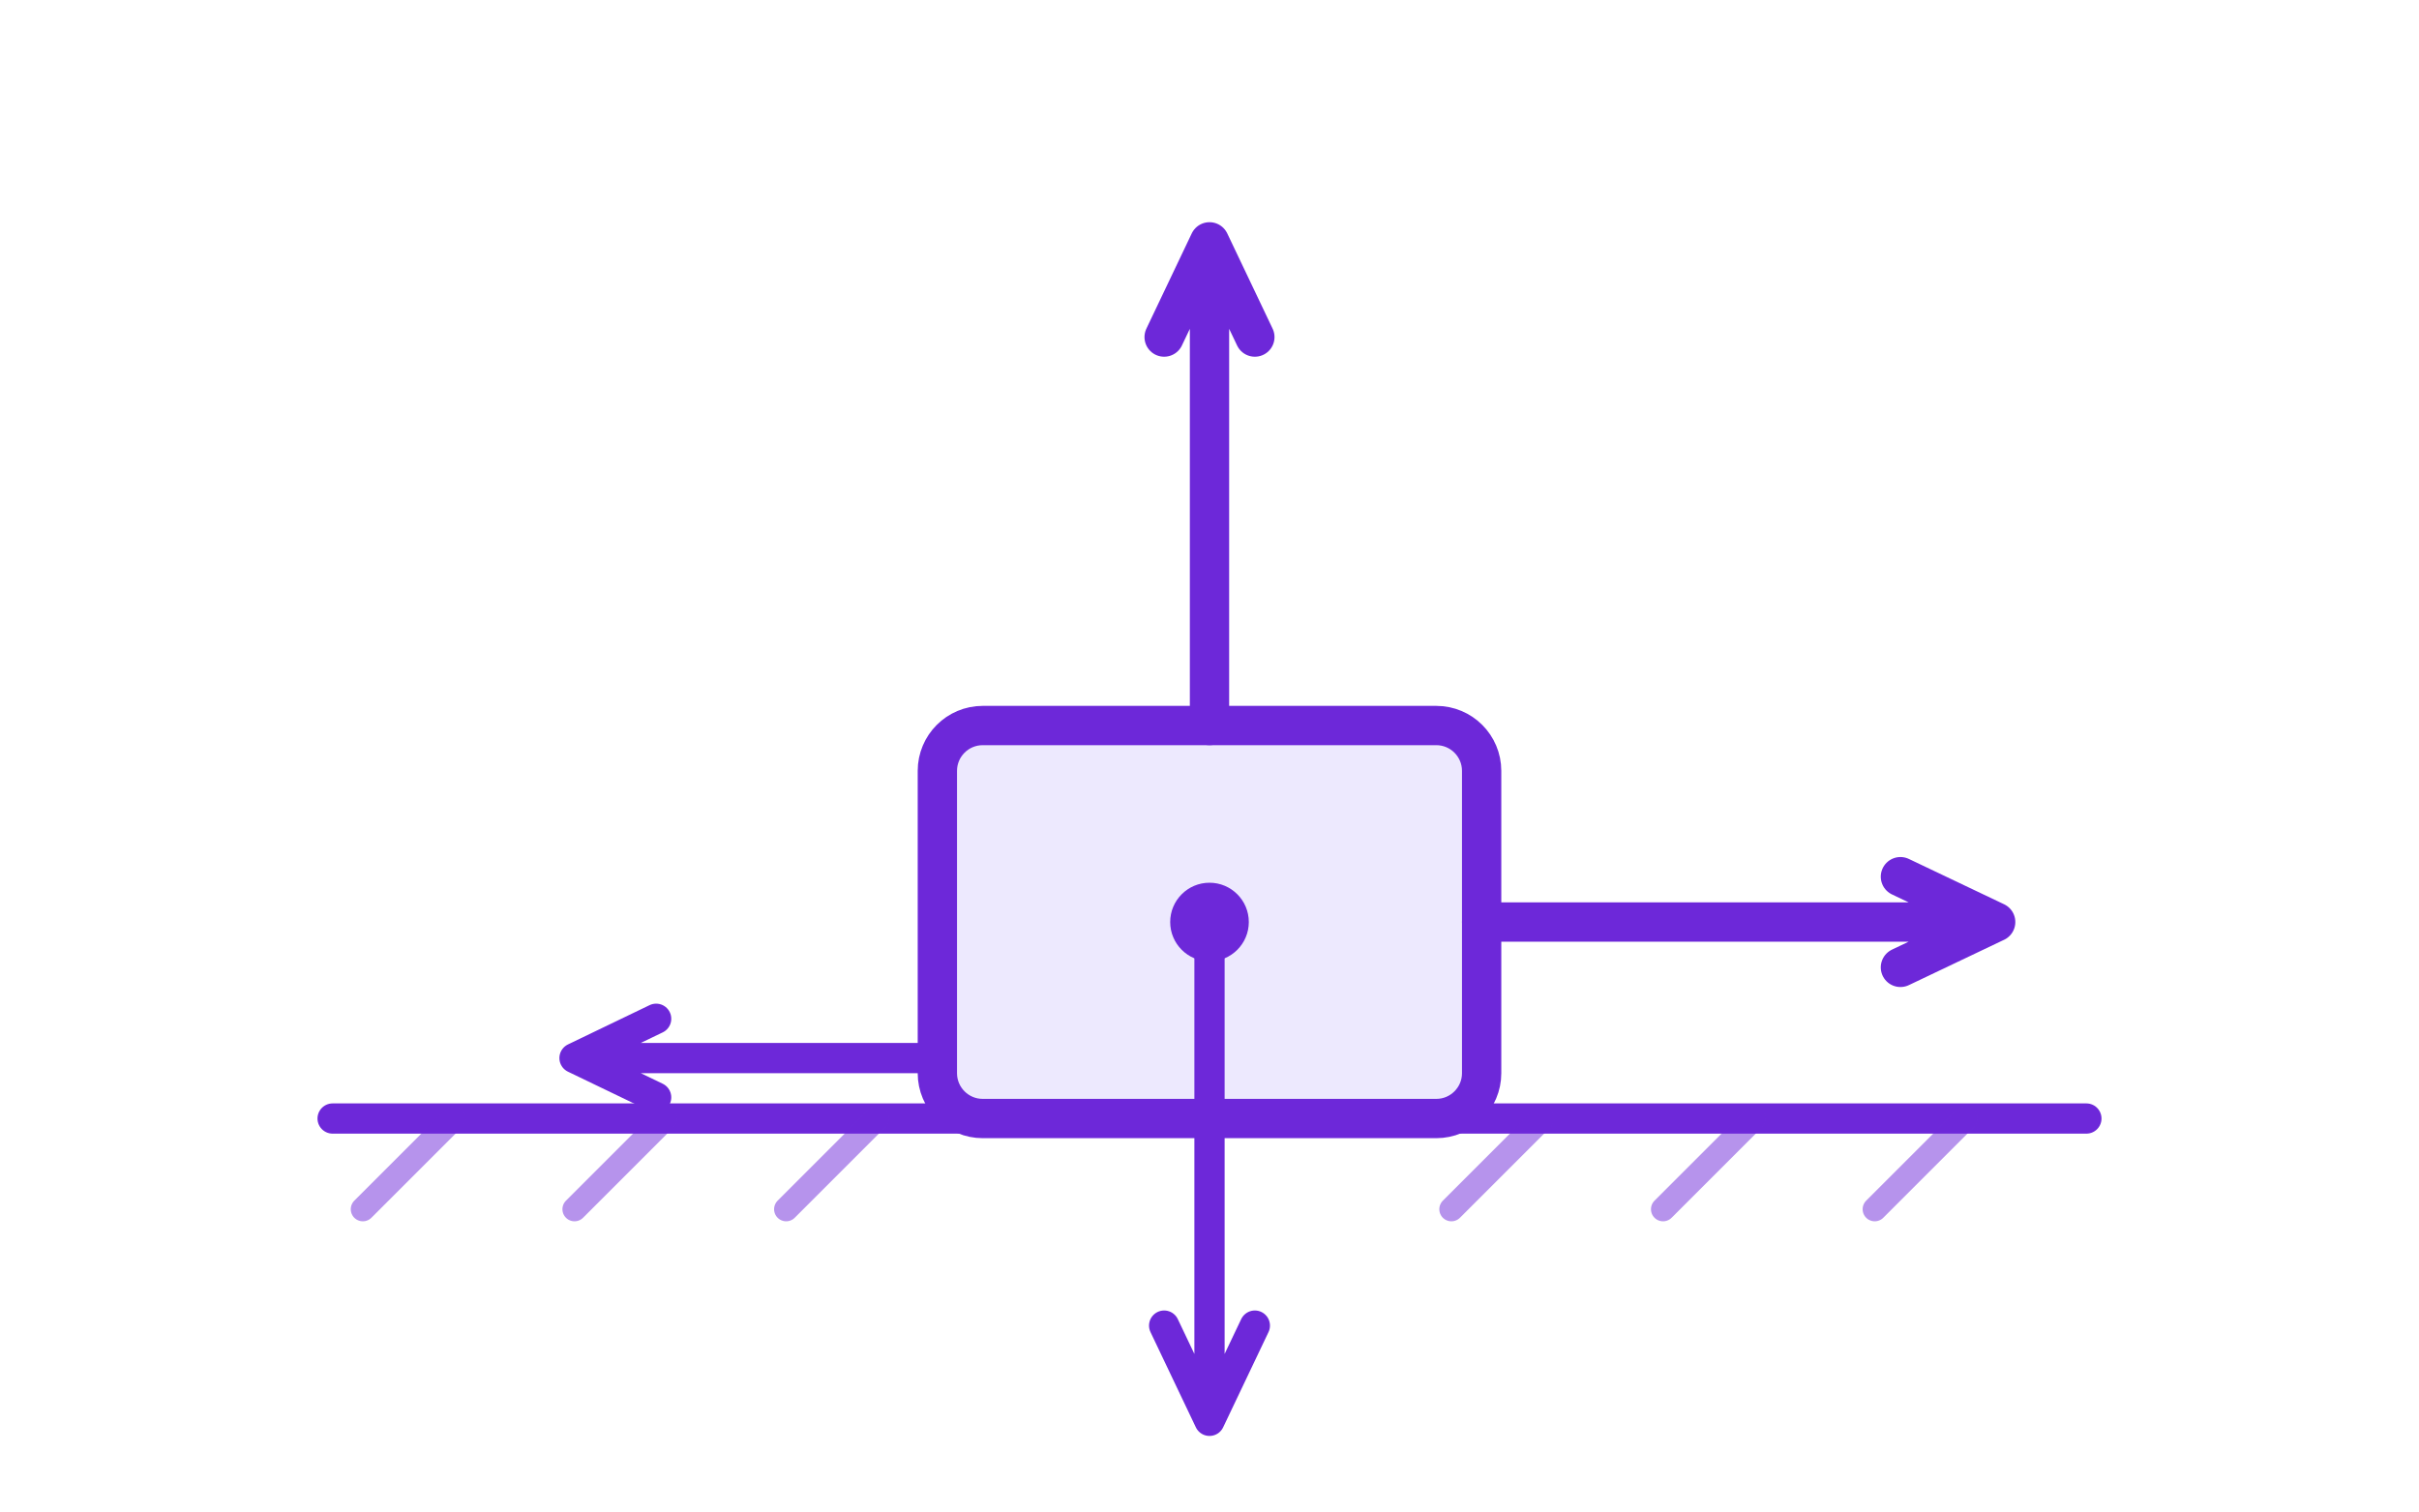
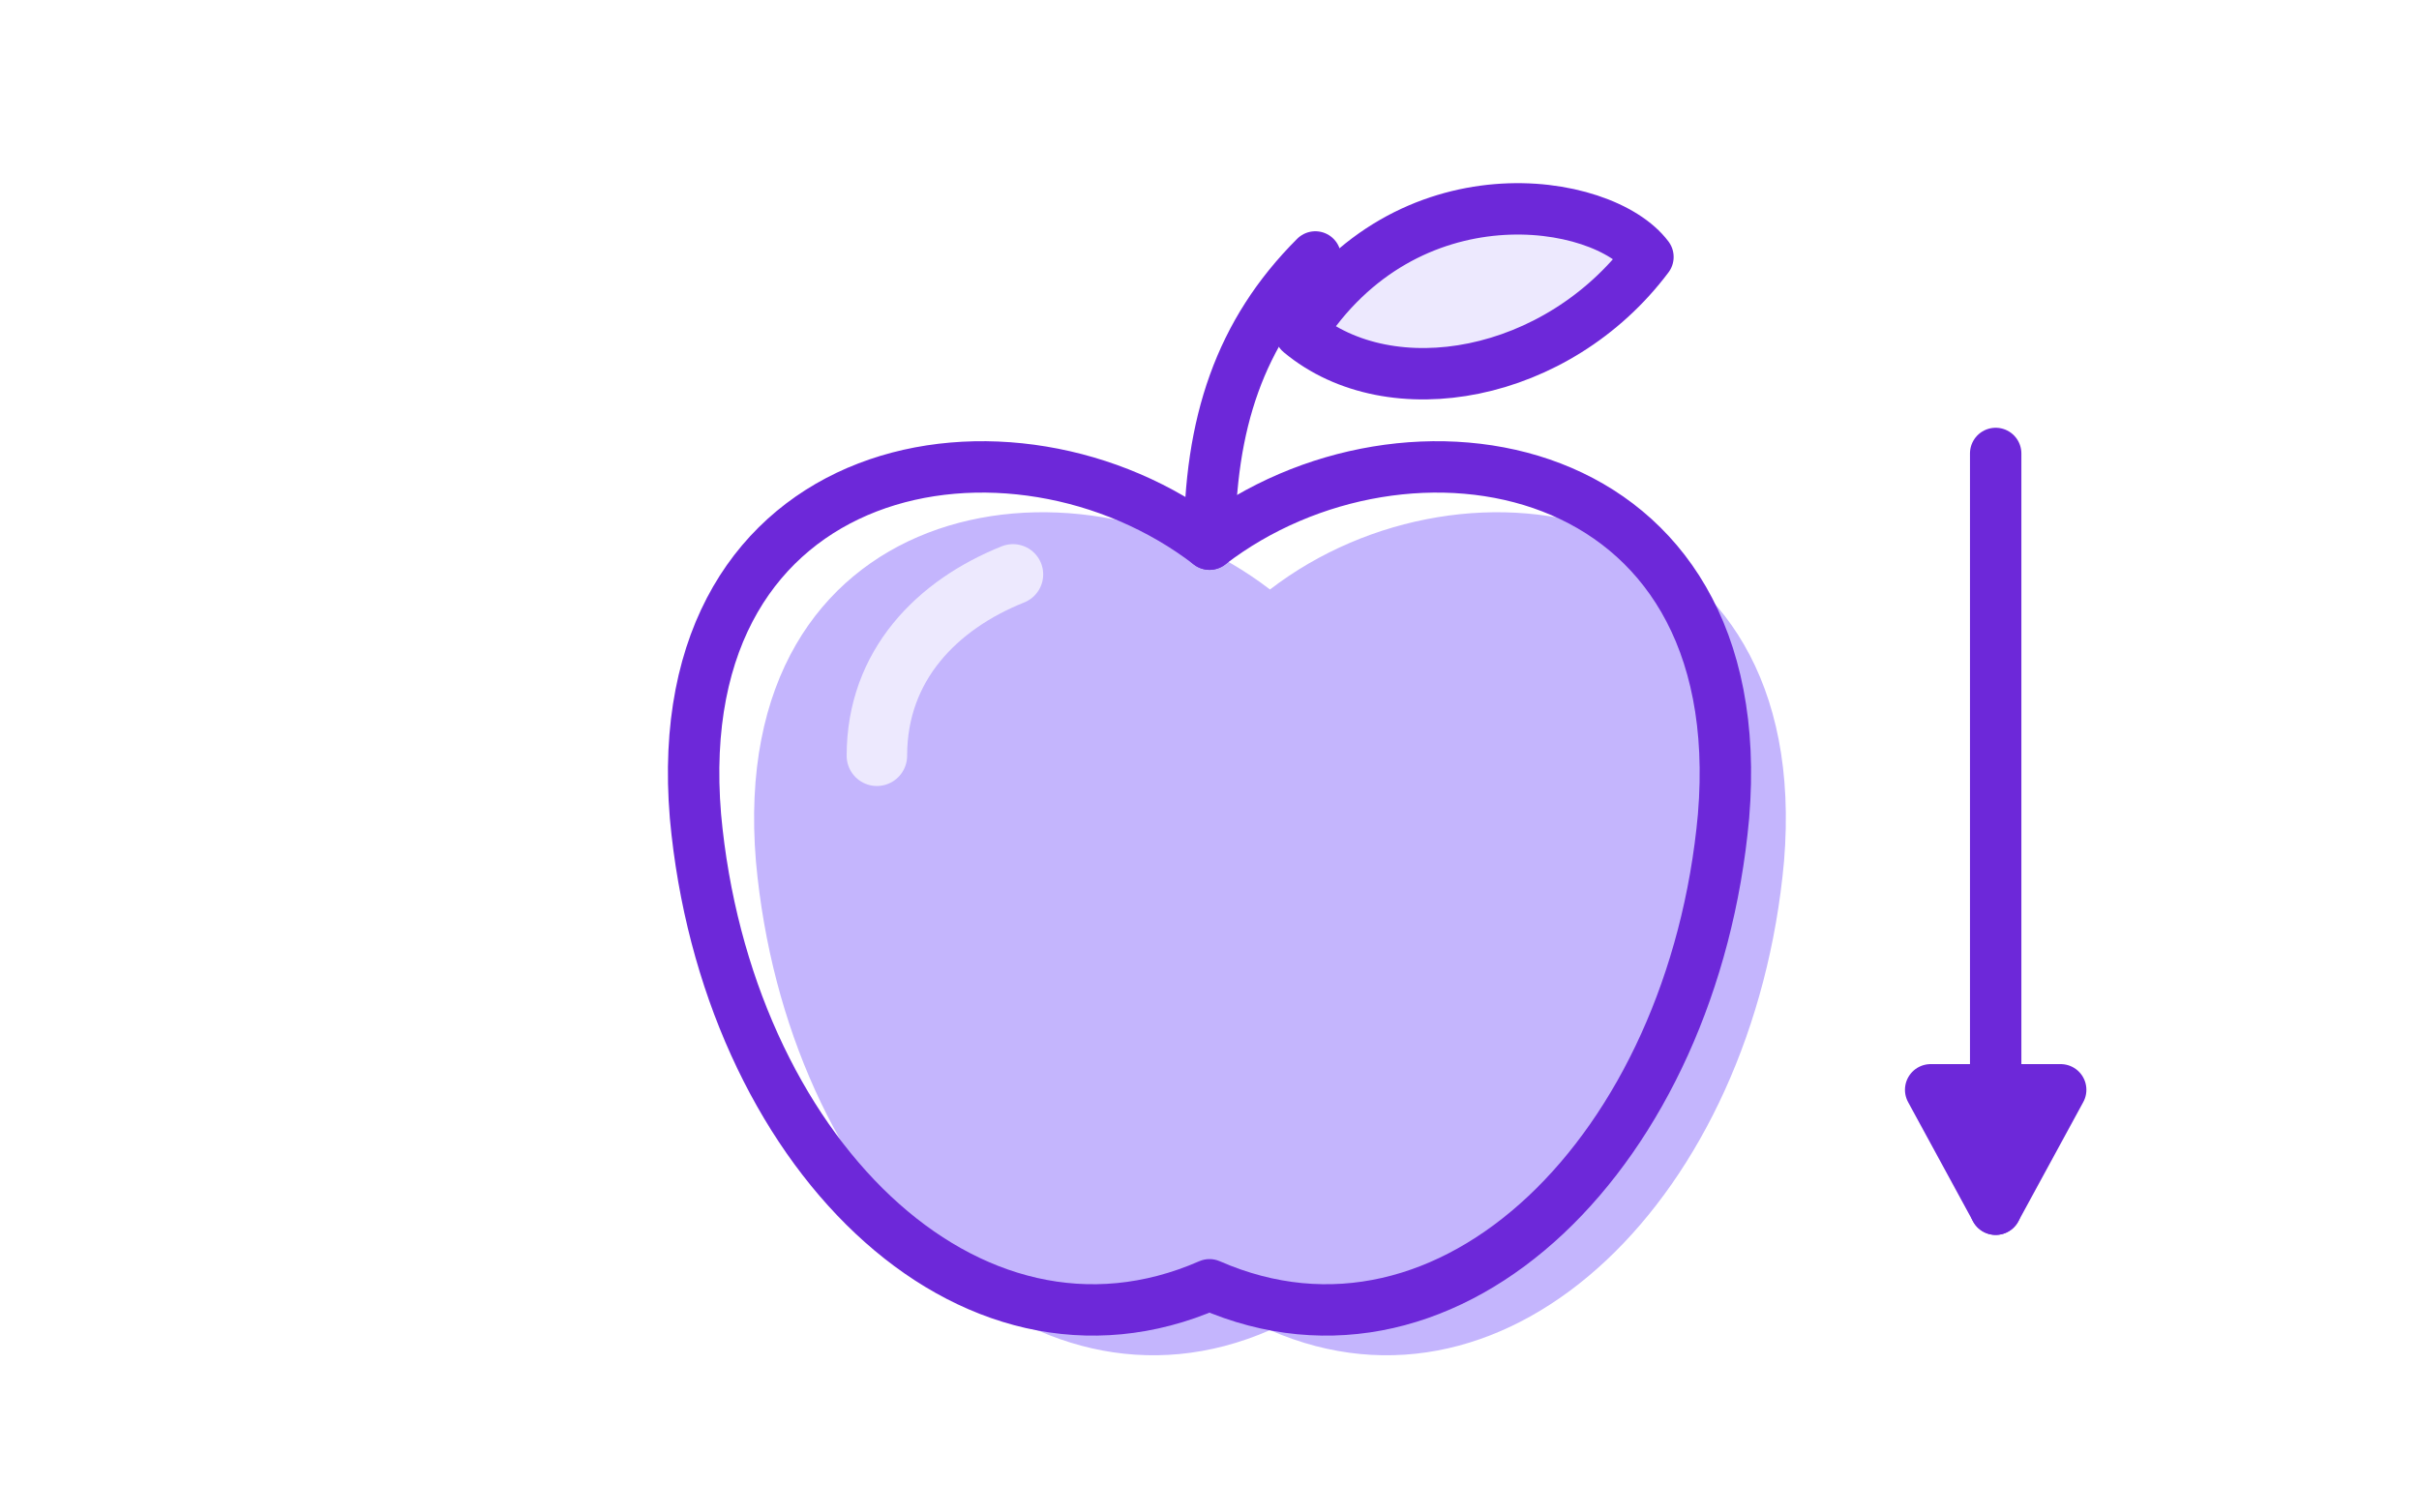
- <svg xmlns="http://www.w3.org/2000/svg" viewBox="0 0 160 100" fill="none" stroke="#6d28d9" stroke-width="2.6" stroke-linecap="round" stroke-linejoin="round">
-   <path d="M22 74H138" stroke-width="2" />
-   <path d="M30 74l-6 6M44 74l-6 6M58 74l-6 6M102 74l-6 6M116 74l-6 6M130 74l-6 6" stroke-width="1.6" opacity=".5" />
-   <rect x="62" y="48" width="36" height="26" rx="3" fill="#ede9fe" />
-   <path d="M98.0 61.0L132.0 61.0M125.7 64.0L132.0 61.0L125.7 58.0" />
-   <path d="M62.0 70.0L38.0 70.0M43.4 67.4L38.0 70.0L43.4 72.6" stroke-width="2" />
-   <path d="M80.0 48.0L80.0 16.0M83.0 22.3L80.0 16.0L77.0 22.3" />
-   <path d="M80.0 61.0L80.0 94.0M77.0 87.7L80.0 94.0L83.0 87.7" stroke-width="2" />
-   <circle cx="80.0" cy="61.0" r="2.6" fill="#6d28d9" stroke="none" />
+ <svg xmlns="http://www.w3.org/2000/svg" viewBox="0 0 160 100" fill="none" stroke="#6d28d9" stroke-width="3.4" stroke-linecap="round" stroke-linejoin="round">
+   <g transform="translate(4 3)" fill="#c4b5fd" stroke="none">
+     <path d="M80 36C67 26 44 30 46 54C48 76 64 92 80 85C96 92 112 76 114 54C116 30 93 26 80 36Z" />
+   </g>
+   <path d="M80 36C67 26 44 30 46 54C48 76 64 92 80 85C96 92 112 76 114 54C116 30 93 26 80 36Z" />
+   <path d="M80 36C80 28 82 22 87 17" />
+   <path d="M86 22C93 11 106 13 109 17C103 25 92 27 86 22Z" fill="#ede9fe" />
+   <path d="M58 50C58 44 62 40 67 38" stroke="#ede9fe" stroke-width="4" />
+   <path d="M132.0 30.0L132.0 80.0" />
+   <path d="M127.7 72.1L132.0 80.0L136.3 72.1Z" fill="#6d28d9" />
</svg>
